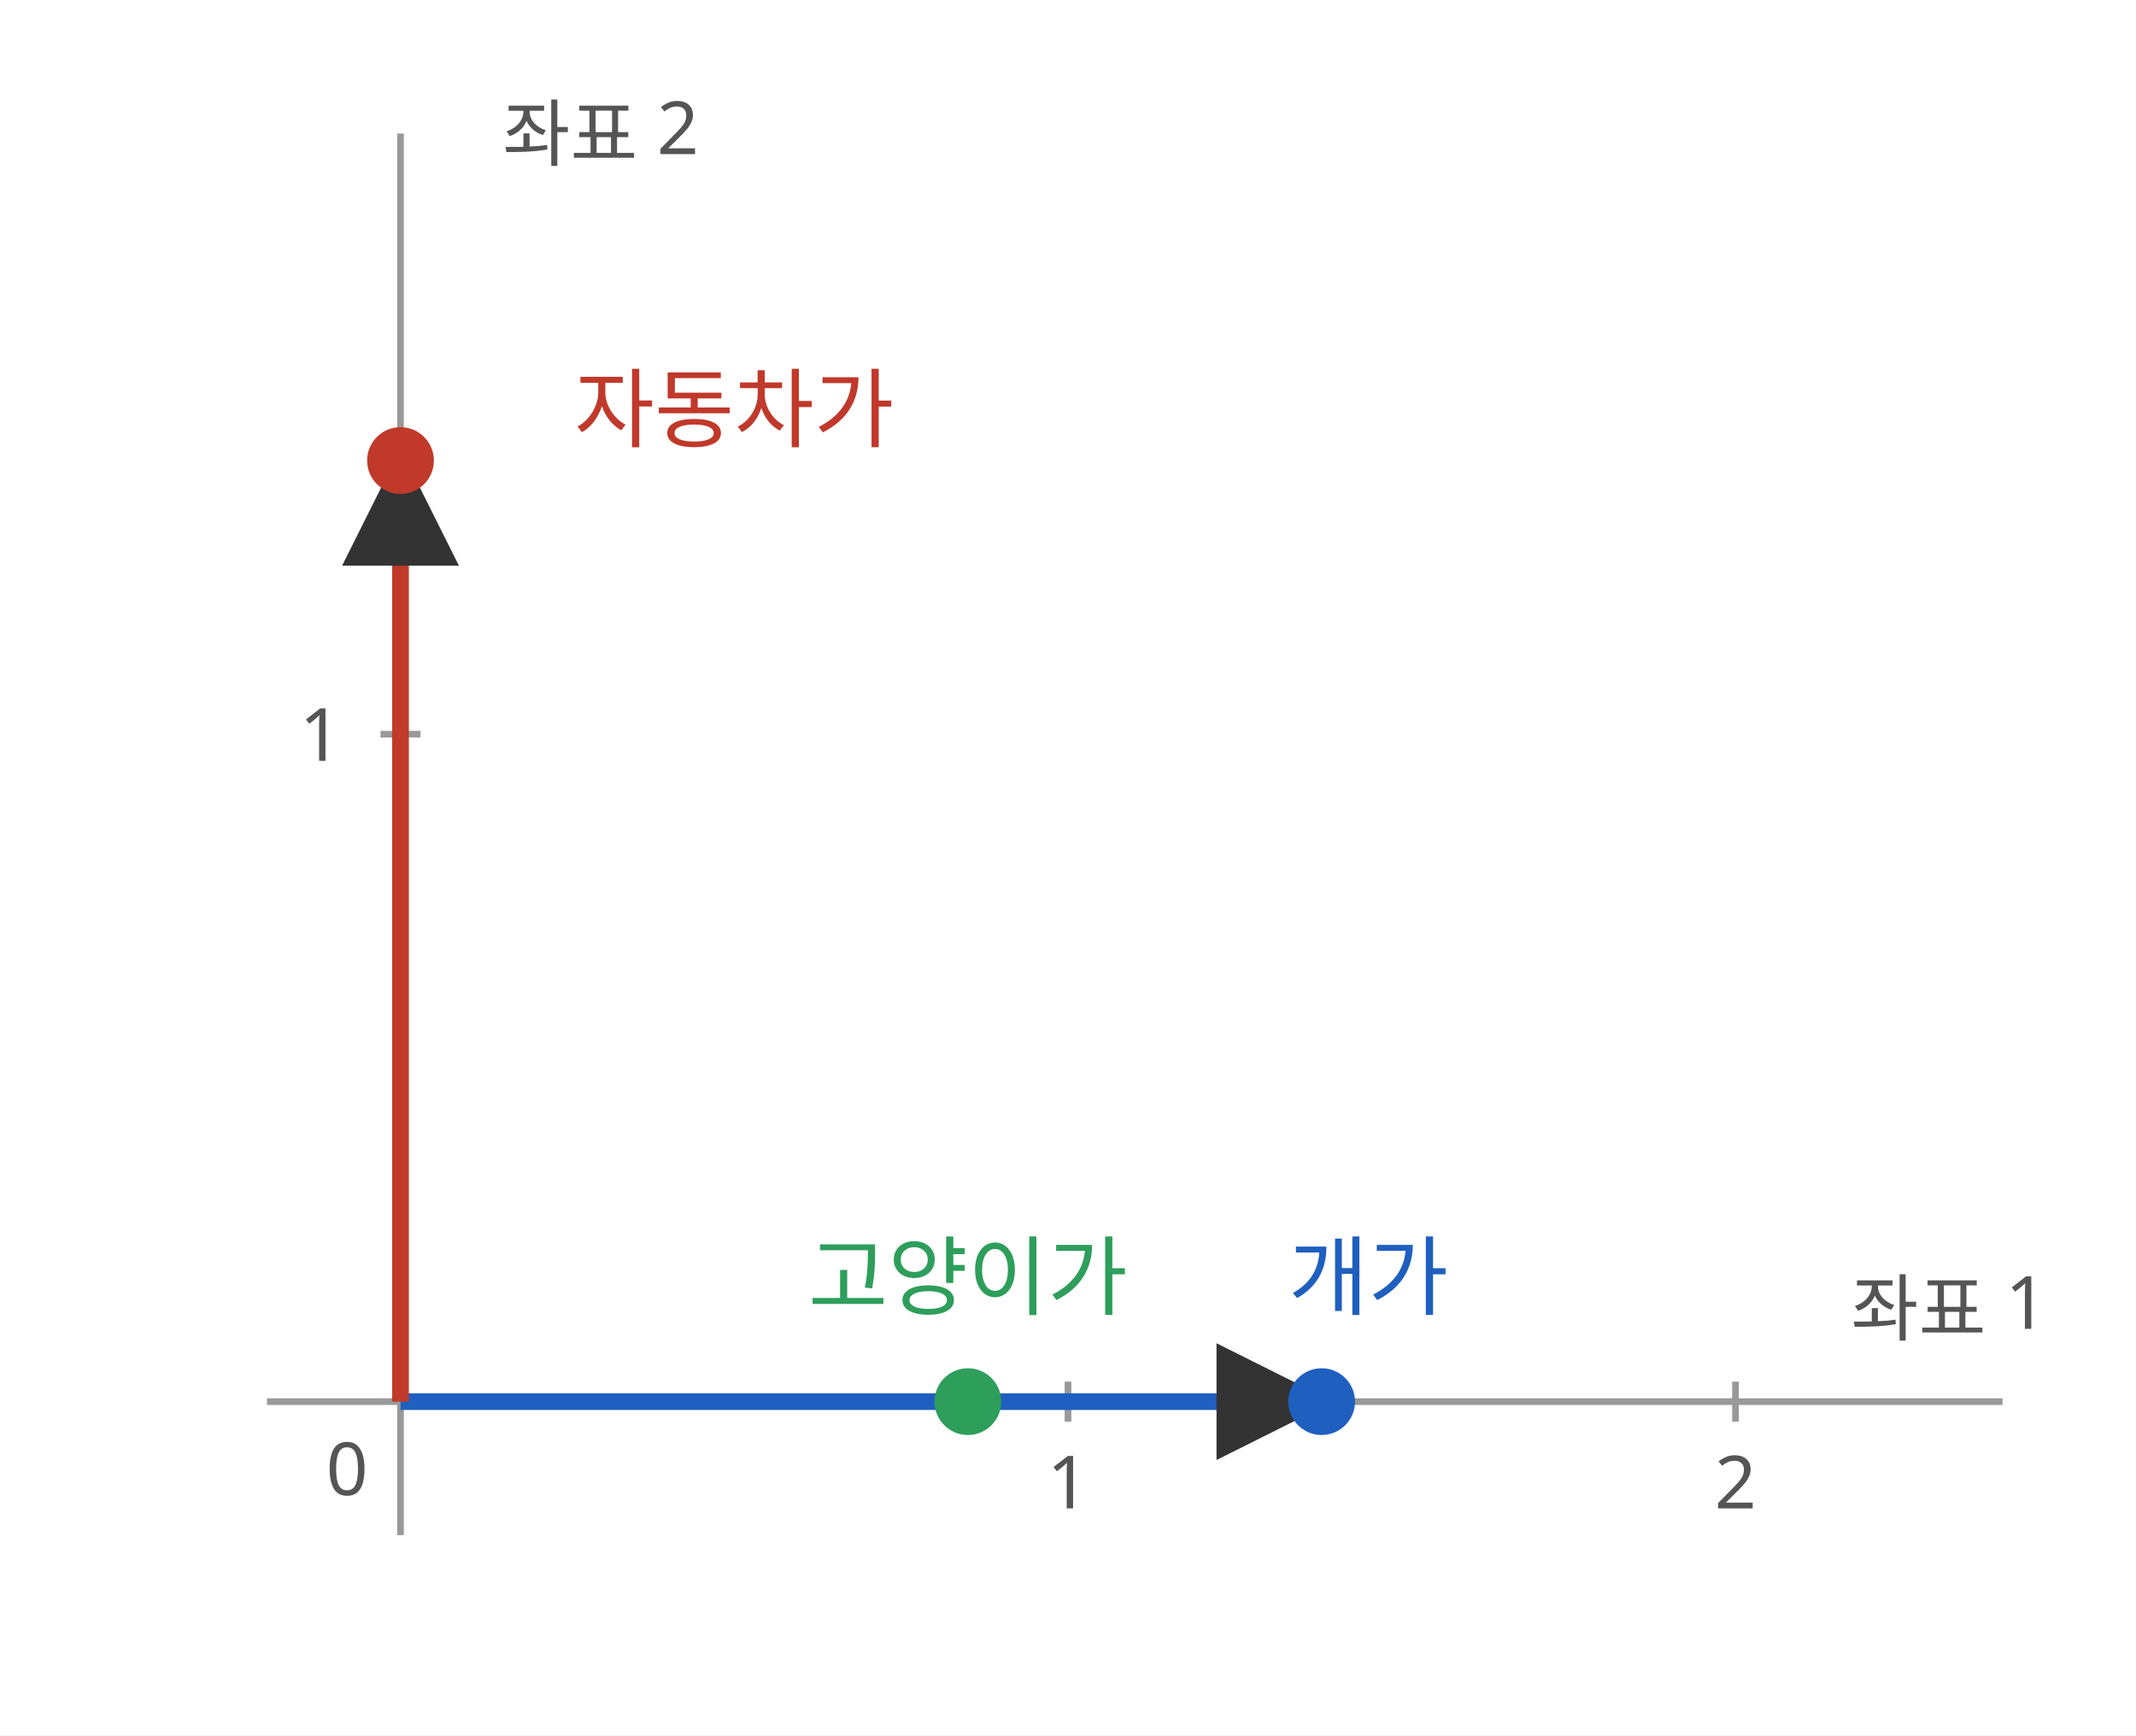
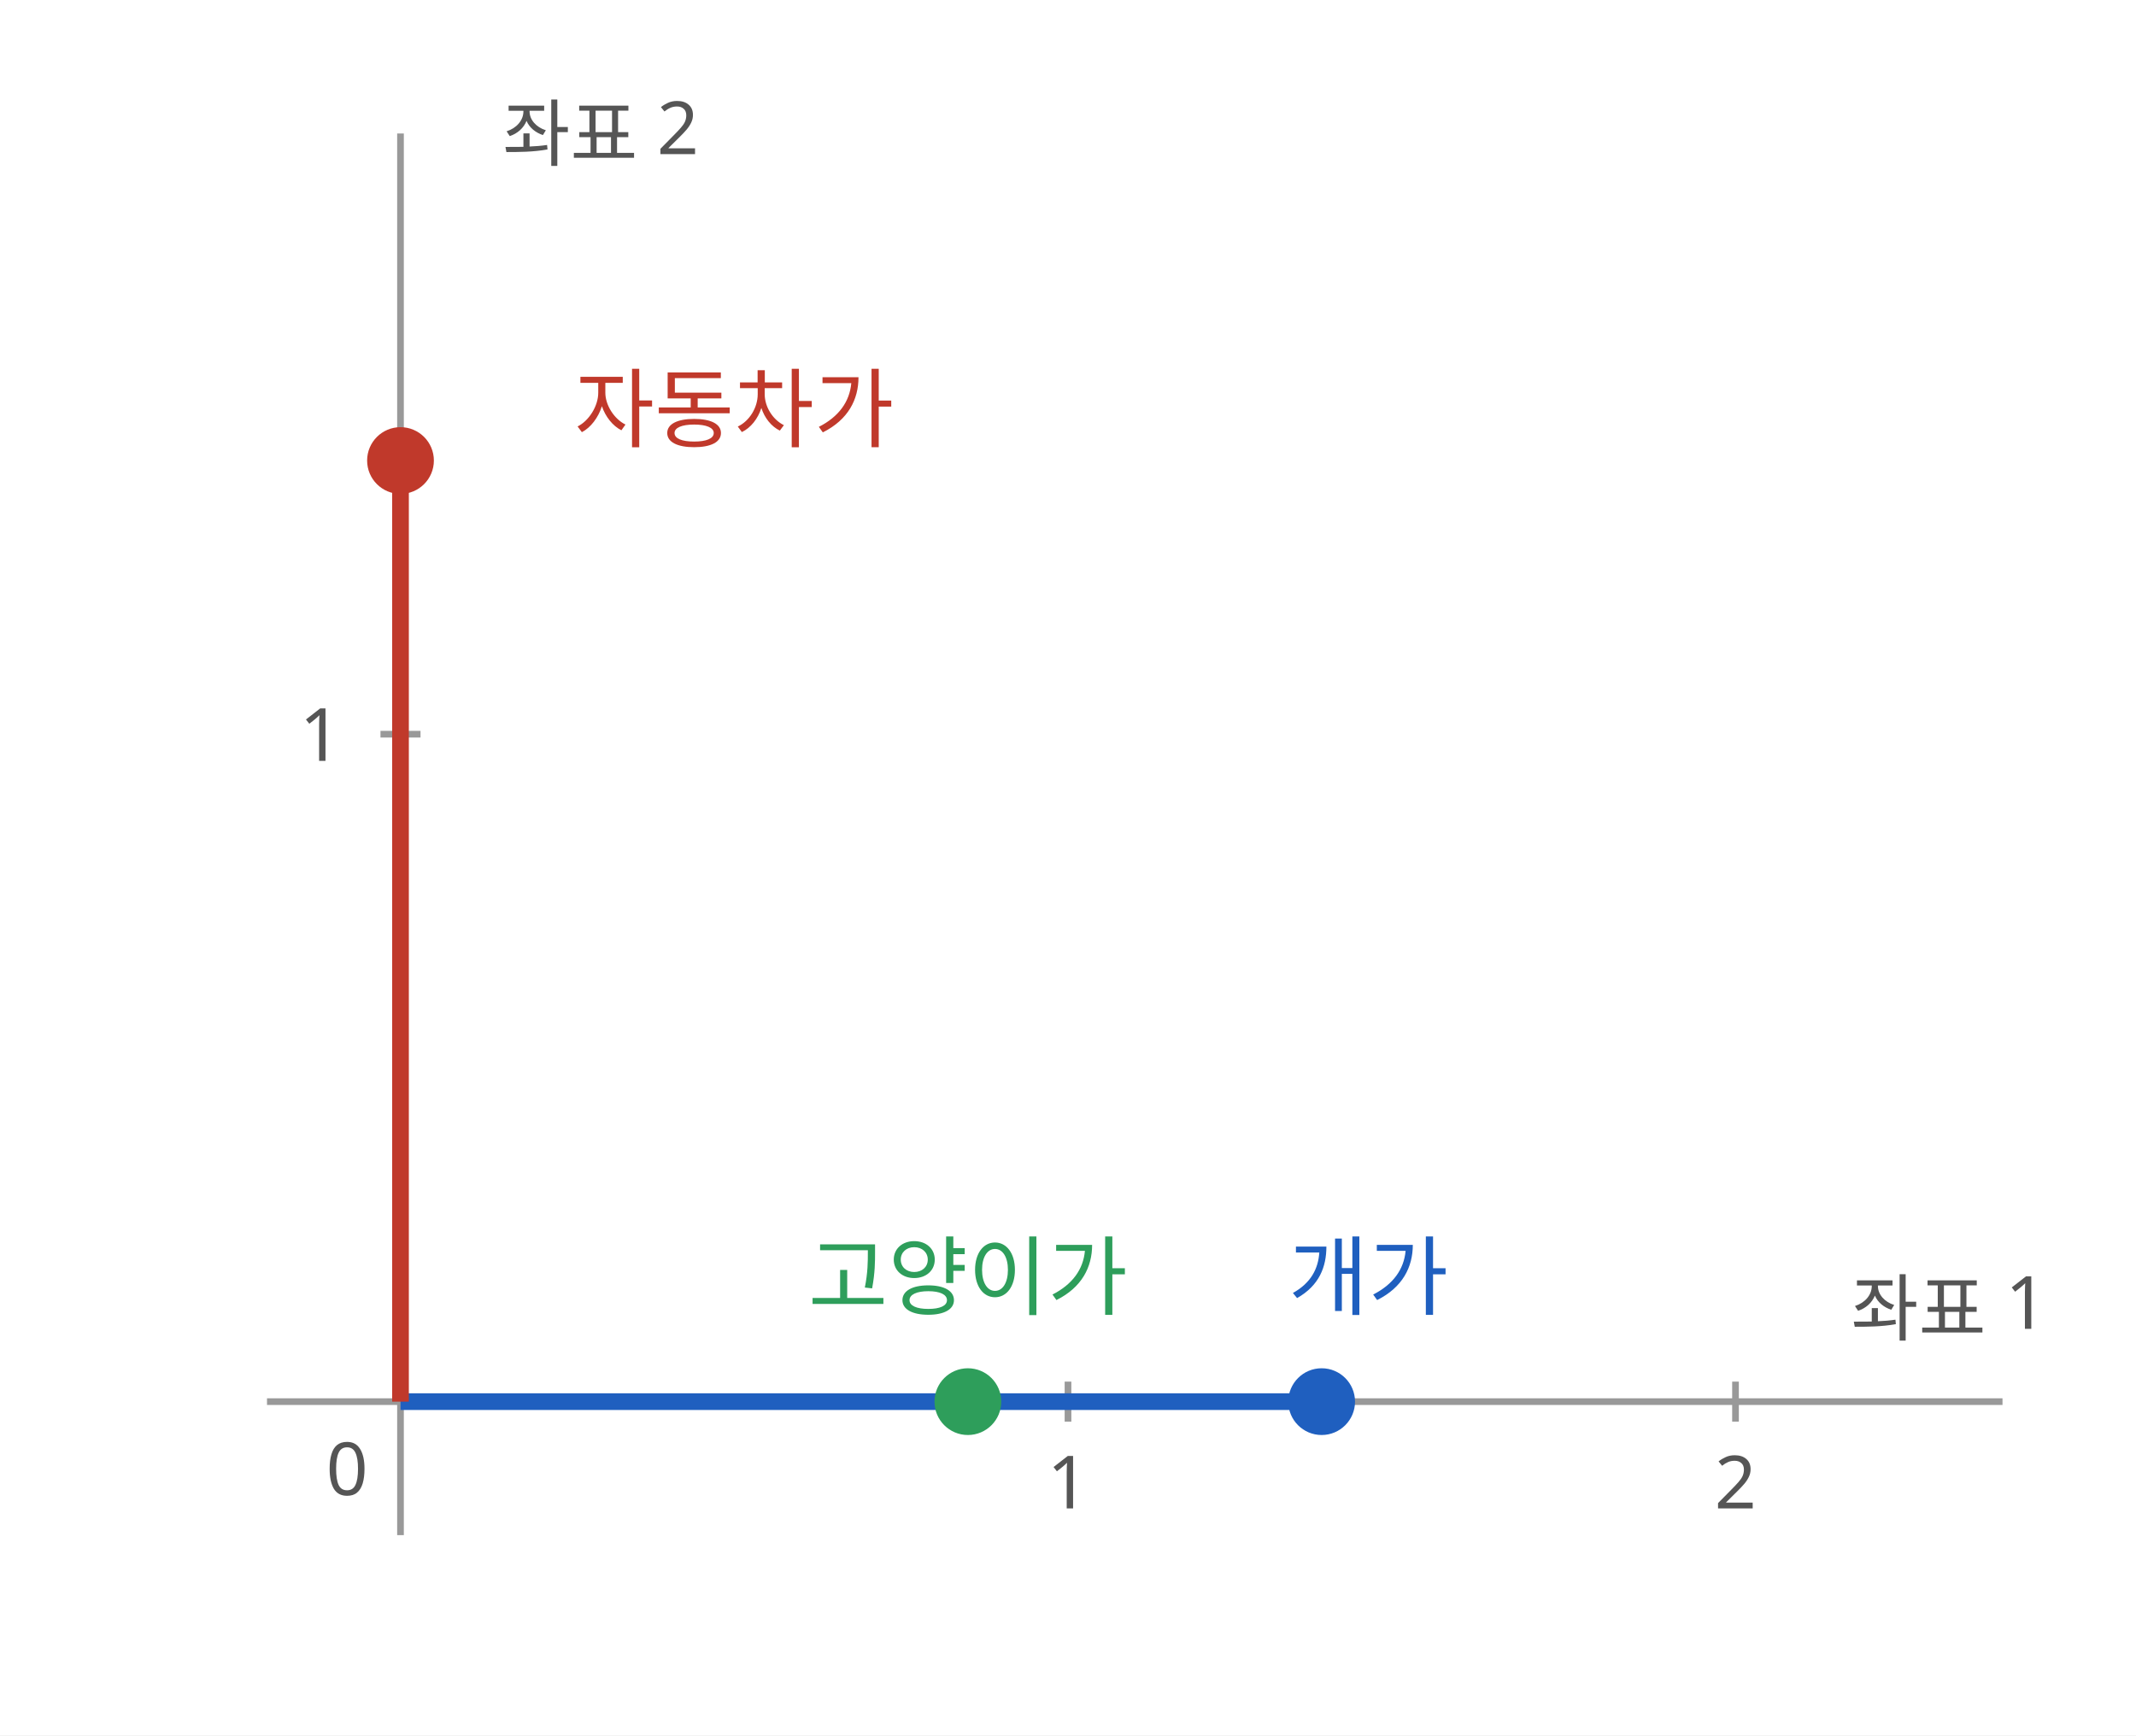
<svg xmlns="http://www.w3.org/2000/svg" viewBox="0 0 320 260" width="320" height="260">
  <rect x="0" y="0" width="320" height="260" fill="#ffffff" />
  <defs>
    <marker id="ah" viewBox="0 0 10 10" refX="9" refY="5" markerWidth="7" markerHeight="7" orient="auto-start-reverse">
      <path d="M0,0 L10,5 L0,10 z" fill="#333333" />
    </marker>
  </defs>
  <g stroke="#999999" stroke-width="1">
    <line x1="40" y1="210" x2="300" y2="210" />
    <line x1="60" y1="230" x2="60" y2="20" />
  </g>
  <g fill="#555555" font-family="sans-serif" font-size="11" text-anchor="middle">
    <text x="160" y="226">1</text>
    <line x1="160" y1="207" x2="160" y2="213" stroke="#999999" />
    <text x="260" y="226">2</text>
    <line x1="260" y1="207" x2="260" y2="213" stroke="#999999" />
    <text x="48" y="114">1</text>
    <line x1="57" y1="110" x2="63" y2="110" stroke="#999999" />
    <text x="52" y="224">0</text>
    <text x="292" y="200">좌표 1</text>
    <text x="90" y="24">좌표 2</text>
  </g>
  <g stroke="#1f5fbf" stroke-width="2.5" fill="none">
-     <line x1="60" y1="210" x2="198" y2="210" marker-end="url(#ah)" />
-     <line x1="60" y1="210" x2="60" y2="69" stroke="#c0392b" marker-end="url(#ah)" />
+     <line x1="60" y1="210" x2="198" y2="210" />
+     <line x1="60" y1="210" x2="60" y2="69" stroke="#c0392b" />
  </g>
  <g>
    <circle cx="145" cy="210" r="5" fill="#2e9e5b" />
    <circle cx="198" cy="210" r="5" fill="#1f5fbf" />
    <circle cx="60" cy="69" r="5" fill="#c0392b" />
  </g>
  <g font-family="sans-serif" font-size="13" text-anchor="middle">
    <text x="145" y="196" fill="#2e9e5b">고양이가</text>
    <text x="205" y="196" fill="#1f5fbf">개가</text>
    <text x="110" y="66" fill="#c0392b">자동차가</text>
  </g>
</svg>
